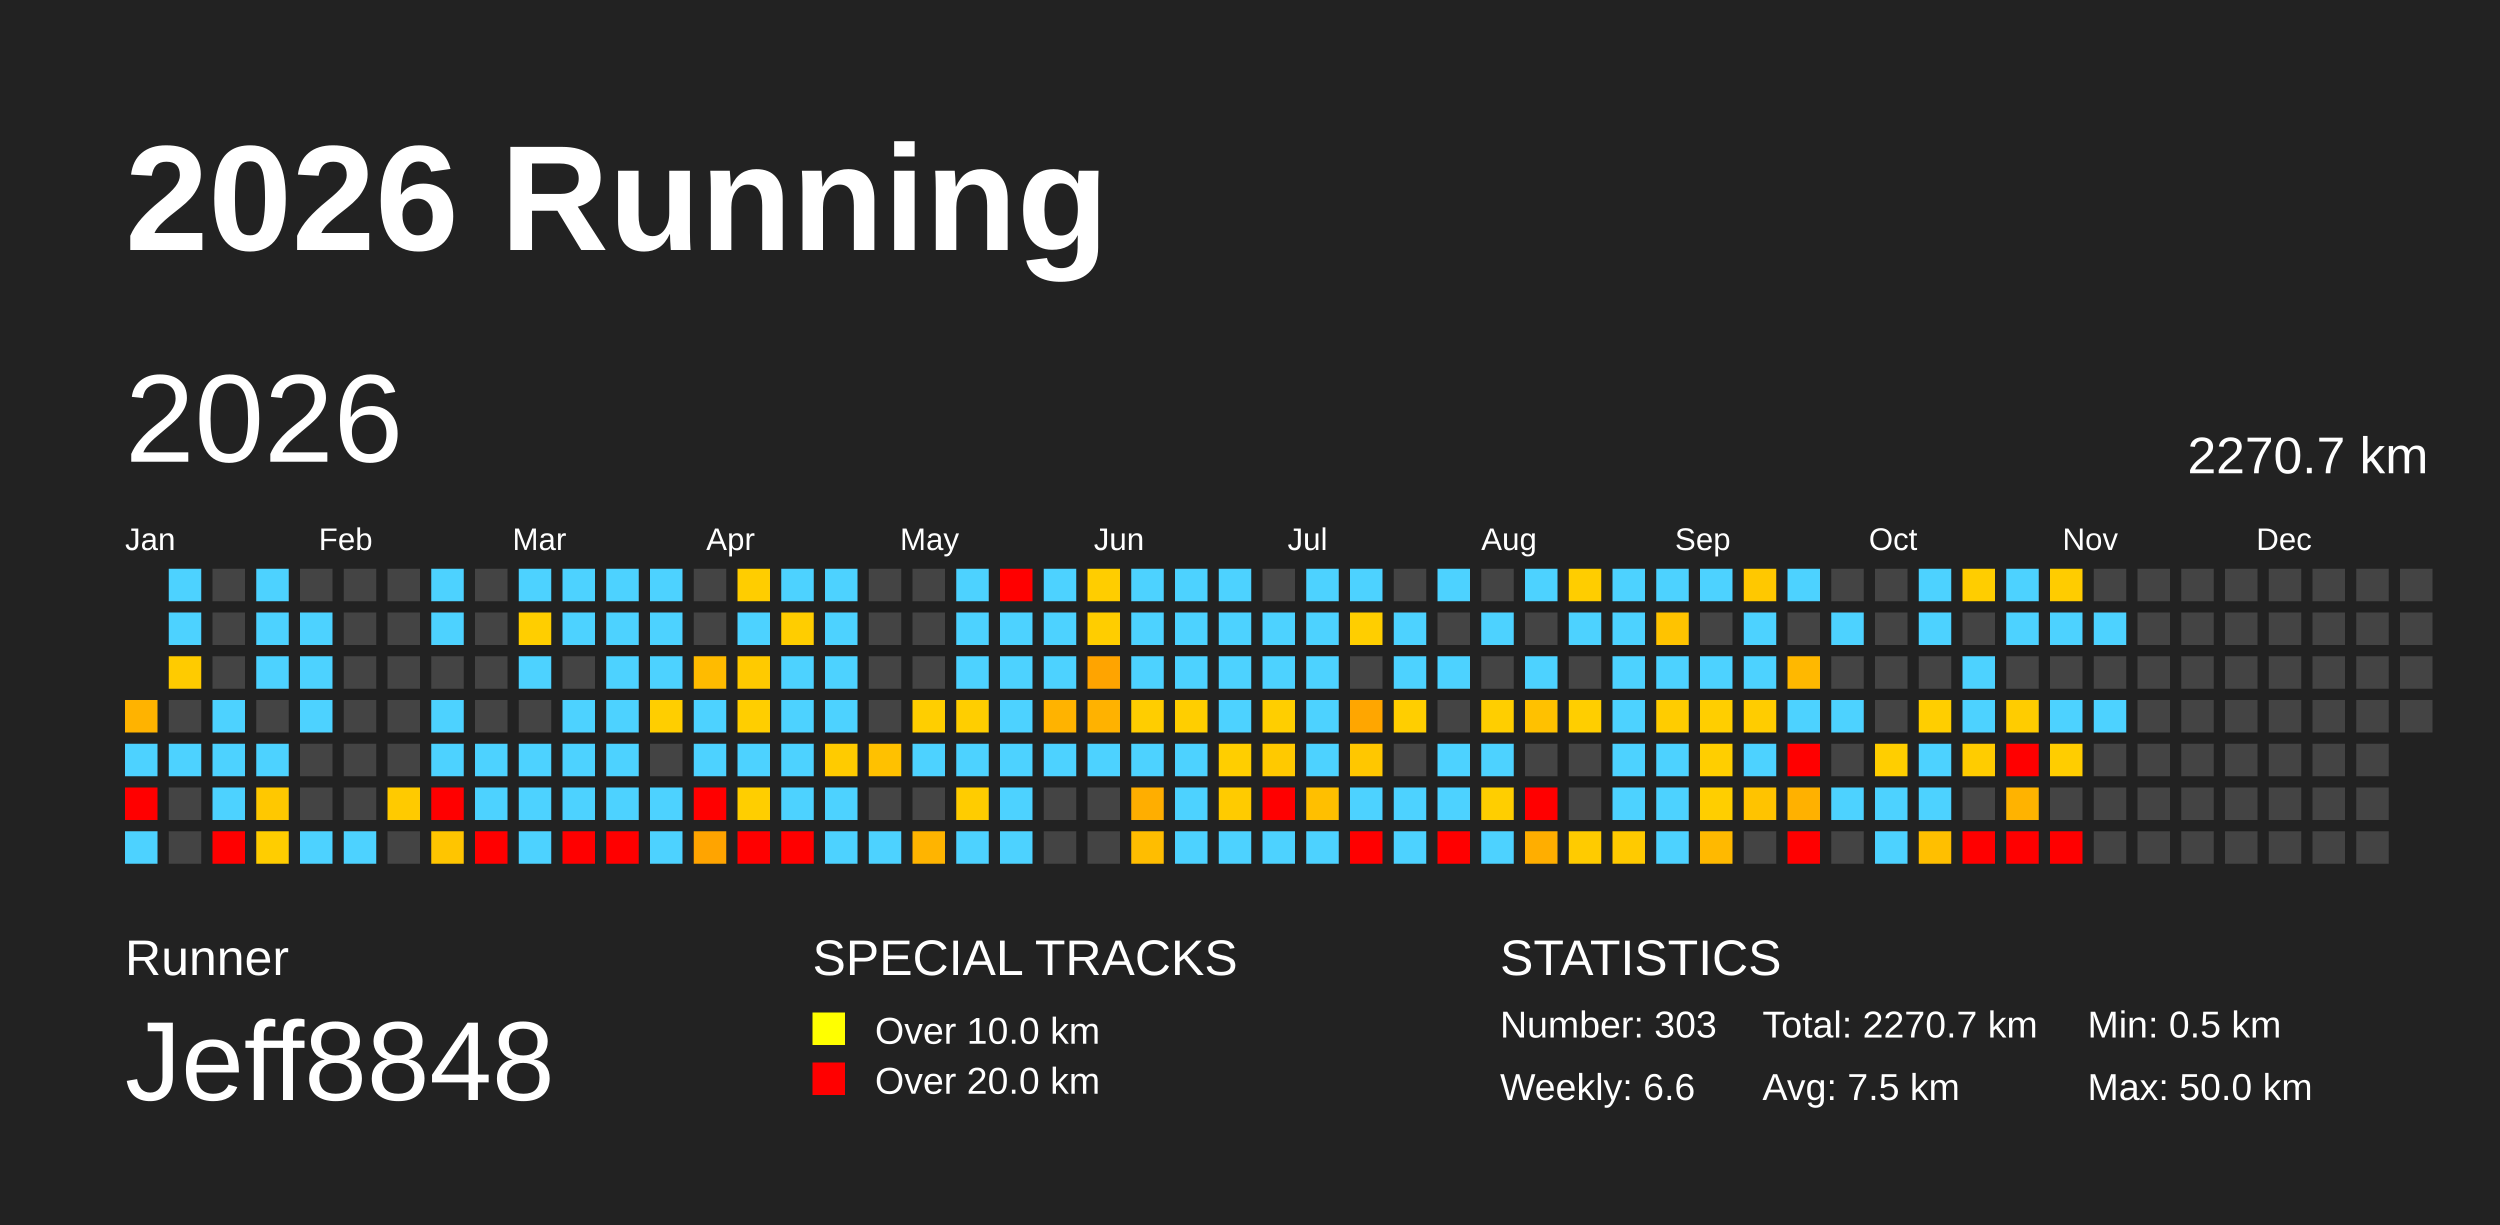
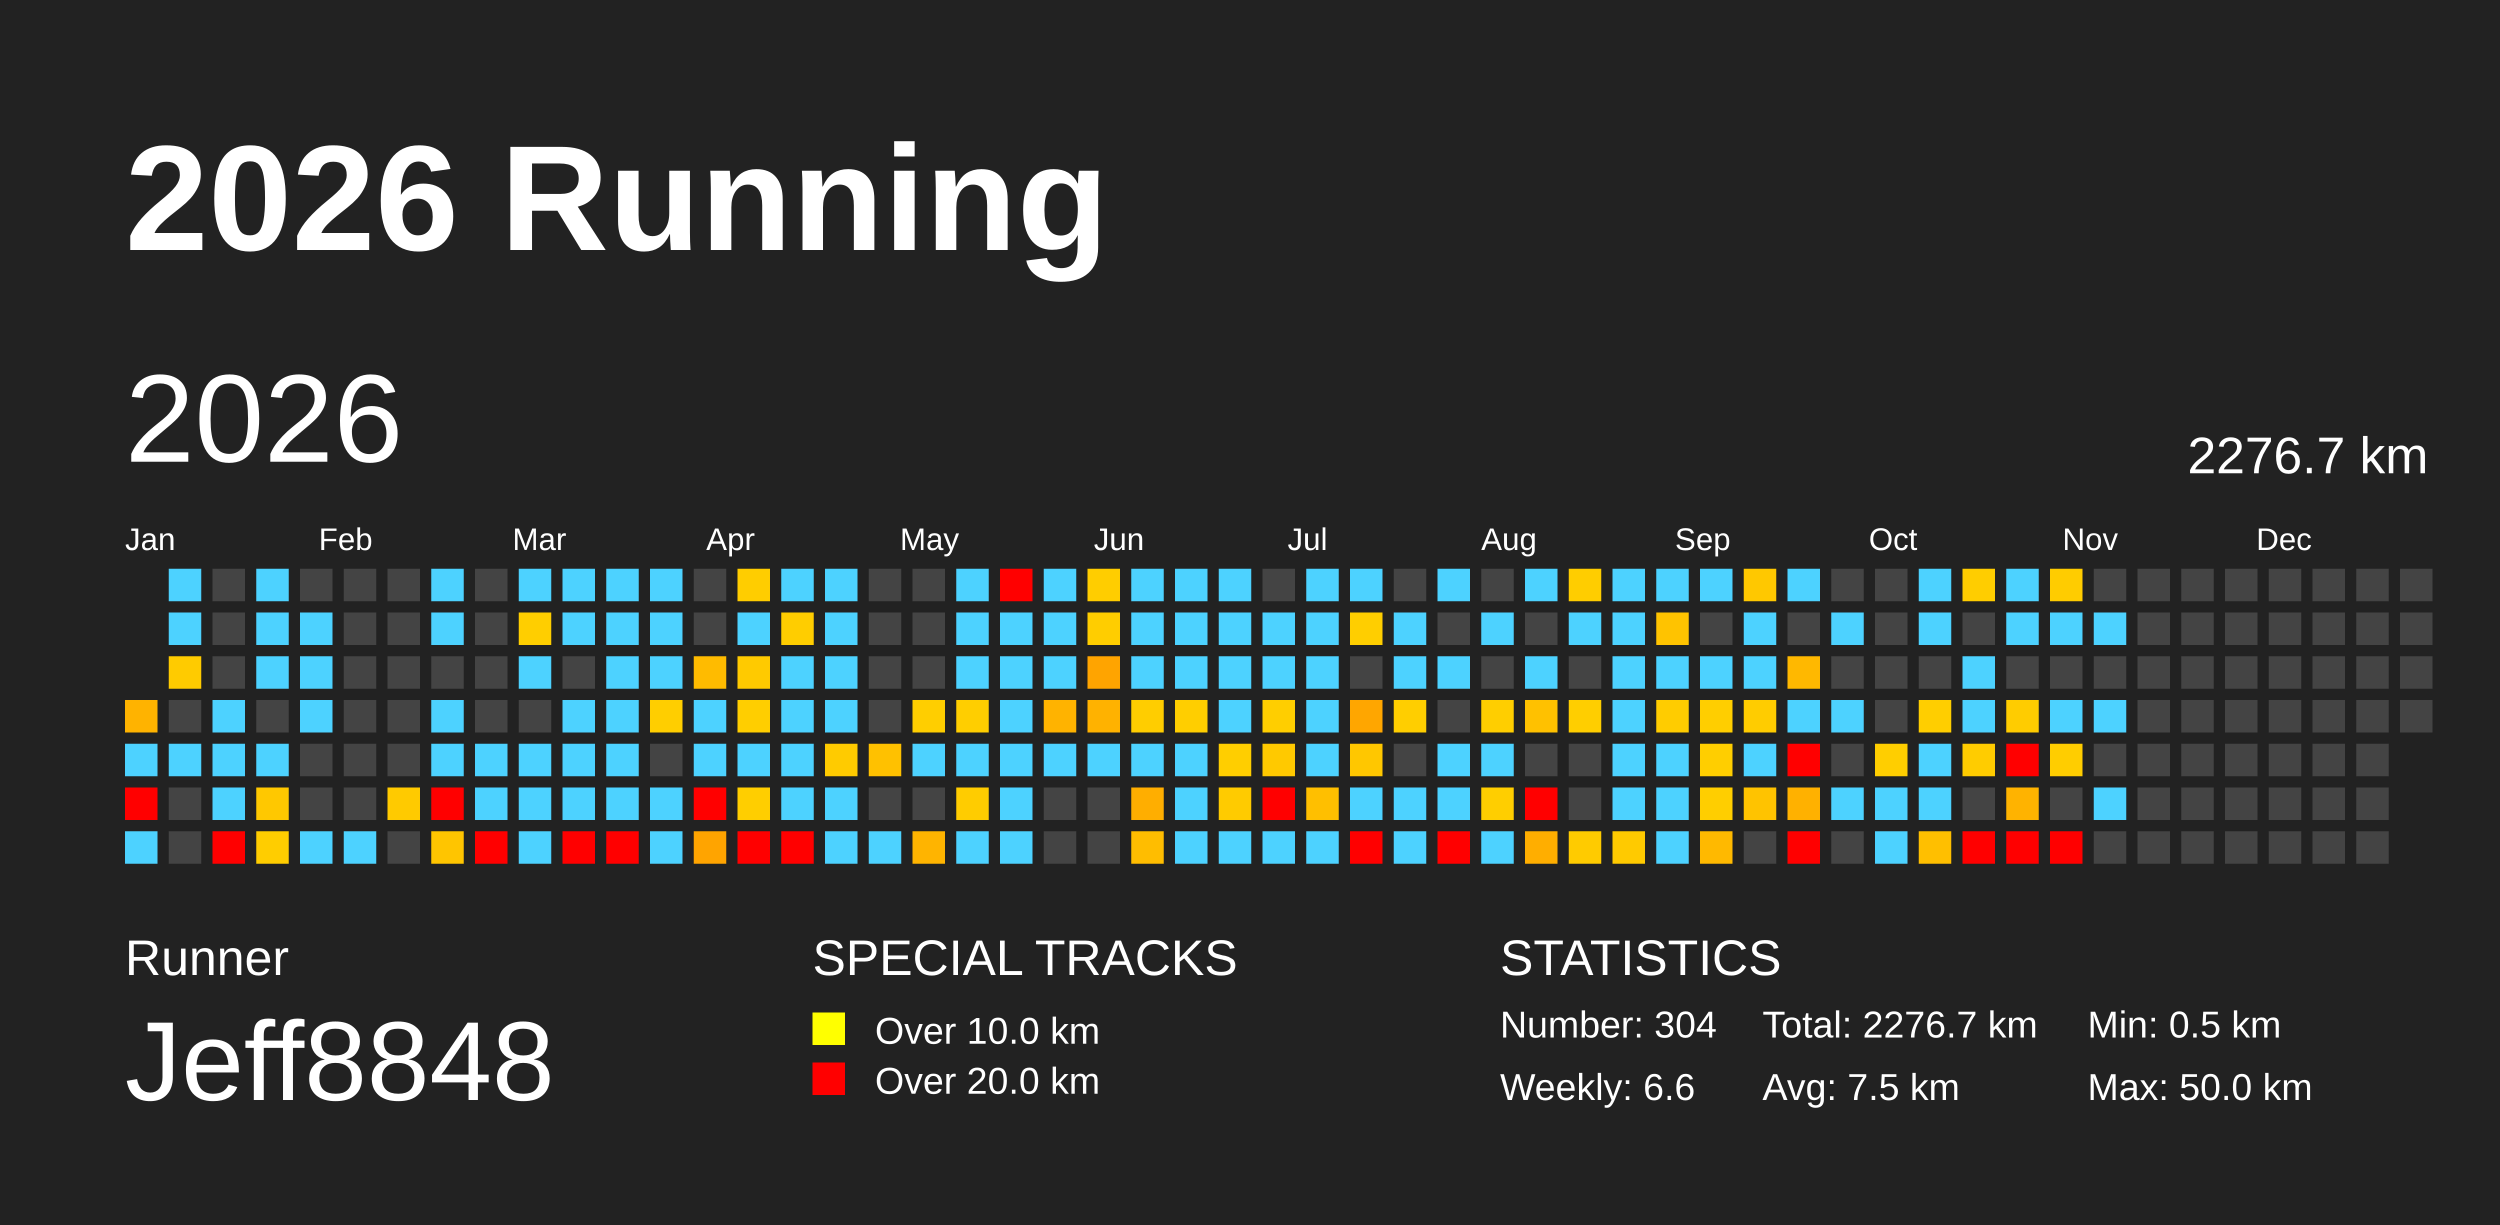
<svg xmlns="http://www.w3.org/2000/svg" baseProfile="full" height="98mm" version="1.1" viewBox="0,0,200,98" width="200mm">
  <defs />
  <rect fill="#222222" height="98" width="200" x="0" y="0" />
  <text fill="#FFFFFF" style="font-size:12px; font-family:Arial; font-weight:bold;" x="10" y="20">2026 Running</text>
  <text fill="#FFFFFF" style="font-size:4px; font-family:Arial" x="10" y="78">Runner</text>
  <text fill="#FFFFFF" style="font-size:9px; font-family:Arial" x="10" y="88">Jeff8848</text>
  <text fill="#FFFFFF" style="font-size:4px; font-family:Arial" x="65" y="78">SPECIAL TRACKS</text>
  <rect fill="yellow" height="2.6" width="2.6" x="65" y="81" />
  <text fill="#FFFFFF" style="font-size:3px; font-family:Arial" x="70" y="83.5">Over 10.0 km</text>
  <rect fill="red" height="2.6" width="2.6" x="65" y="85" />
  <text fill="#FFFFFF" style="font-size:3px; font-family:Arial" x="70" y="87.5">Over 20.0 km</text>
  <text fill="#FFFFFF" style="font-size:4px; font-family:Arial" x="120" y="78">STATISTICS</text>
-   <text fill="#FFFFFF" style="font-size:3px; font-family:Arial" x="120" y="83">Number: 303</text>
+   <text fill="#FFFFFF" style="font-size:3px; font-family:Arial" x="120" y="83">Number: 304</text>
  <text fill="#FFFFFF" style="font-size:3px; font-family:Arial" x="120" y="88">Weekly: 6.6</text>
-   <text fill="#FFFFFF" style="font-size:3px; font-family:Arial" x="141" y="83">Total: 2270.7 km</text>
+   <text fill="#FFFFFF" style="font-size:3px; font-family:Arial" x="141" y="83">Total: 2276.7 km</text>
  <text fill="#FFFFFF" style="font-size:3px; font-family:Arial" x="141" y="88">Avg: 7.5 km</text>
  <text fill="#FFFFFF" style="font-size:3px; font-family:Arial" x="167" y="83">Min: 0.5 km</text>
  <text fill="#FFFFFF" style="font-size:3px; font-family:Arial" x="167" y="88">Max: 50.0 km</text>
  <text dominant-baseline="hanging" fill="#FFFFFF" style="font-size:10.0px; font-family:Arial;" x="10" y="30">2026</text>
-   <text dominant-baseline="hanging" fill="#FFFFFF" style="font-size:4.125px; font-family:Arial;" x="175" y="35">2270.7 km</text>
+   <text dominant-baseline="hanging" fill="#FFFFFF" style="font-size:4.125px; font-family:Arial;" x="175" y="35">2276.7 km</text>
  <text fill="#FFFFFF" style="font-size:2.5px; font-family:Arial" x="10.0" y="44">Jan</text>
  <text fill="#FFFFFF" style="font-size:2.5px; font-family:Arial" x="25.5" y="44">Feb</text>
  <text fill="#FFFFFF" style="font-size:2.5px; font-family:Arial" x="41.0" y="44">Mar</text>
  <text fill="#FFFFFF" style="font-size:2.5px; font-family:Arial" x="56.5" y="44">Apr</text>
  <text fill="#FFFFFF" style="font-size:2.5px; font-family:Arial" x="72.0" y="44">May</text>
  <text fill="#FFFFFF" style="font-size:2.5px; font-family:Arial" x="87.5" y="44">Jun</text>
  <text fill="#FFFFFF" style="font-size:2.5px; font-family:Arial" x="103.0" y="44">Jul</text>
  <text fill="#FFFFFF" style="font-size:2.5px; font-family:Arial" x="118.5" y="44">Aug</text>
  <text fill="#FFFFFF" style="font-size:2.5px; font-family:Arial" x="134.0" y="44">Sep</text>
  <text fill="#FFFFFF" style="font-size:2.5px; font-family:Arial" x="149.5" y="44">Oct</text>
  <text fill="#FFFFFF" style="font-size:2.5px; font-family:Arial" x="165.0" y="44">Nov</text>
  <text fill="#FFFFFF" style="font-size:2.5px; font-family:Arial" x="180.5" y="44">Dec</text>
  <rect fill="#ffb300" height="2.6" width="2.6" x="10.0" y="56.0" />
  <rect fill="#4dd2ff" height="2.6" width="2.6" x="10.0" y="59.5" />
  <rect fill="red" height="2.6" width="2.6" x="10.0" y="63.0" />
  <rect fill="#4dd2ff" height="2.6" width="2.6" x="10.0" y="66.5" />
  <rect fill="#4dd2ff" height="2.6" width="2.6" x="13.5" y="45.5" />
  <rect fill="#4dd2ff" height="2.6" width="2.6" x="13.5" y="49.0" />
  <rect fill="#ffcb00" height="2.6" width="2.6" x="13.5" y="52.5" />
  <rect fill="#444444" height="2.6" width="2.6" x="13.5" y="56.0" />
  <rect fill="#4dd2ff" height="2.6" width="2.6" x="13.5" y="59.5" />
  <rect fill="#444444" height="2.6" width="2.6" x="13.5" y="63.0" />
  <rect fill="#444444" height="2.6" width="2.6" x="13.5" y="66.5" />
  <rect fill="#444444" height="2.6" width="2.6" x="17.0" y="45.5" />
  <rect fill="#444444" height="2.6" width="2.6" x="17.0" y="49.0" />
  <rect fill="#444444" height="2.6" width="2.6" x="17.0" y="52.5" />
  <rect fill="#4dd2ff" height="2.6" width="2.6" x="17.0" y="56.0" />
  <rect fill="#4dd2ff" height="2.6" width="2.6" x="17.0" y="59.5" />
  <rect fill="#4dd2ff" height="2.6" width="2.6" x="17.0" y="63.0" />
  <rect fill="red" height="2.6" width="2.6" x="17.0" y="66.5" />
  <rect fill="#4dd2ff" height="2.6" width="2.6" x="20.5" y="45.5" />
  <rect fill="#4dd2ff" height="2.6" width="2.6" x="20.5" y="49.0" />
  <rect fill="#4dd2ff" height="2.6" width="2.6" x="20.5" y="52.5" />
  <rect fill="#444444" height="2.6" width="2.6" x="20.5" y="56.0" />
  <rect fill="#4dd2ff" height="2.6" width="2.6" x="20.5" y="59.5" />
  <rect fill="#ffc800" height="2.6" width="2.6" x="20.5" y="63.0" />
  <rect fill="#ffcd00" height="2.6" width="2.6" x="20.5" y="66.5" />
  <rect fill="#444444" height="2.6" width="2.6" x="24.0" y="45.5" />
  <rect fill="#4dd2ff" height="2.6" width="2.6" x="24.0" y="49.0" />
  <rect fill="#4dd2ff" height="2.6" width="2.6" x="24.0" y="52.5" />
  <rect fill="#4dd2ff" height="2.6" width="2.6" x="24.0" y="56.0" />
  <rect fill="#444444" height="2.6" width="2.6" x="24.0" y="59.5" />
  <rect fill="#444444" height="2.6" width="2.6" x="24.0" y="63.0" />
  <rect fill="#4dd2ff" height="2.6" width="2.6" x="24.0" y="66.5" />
  <rect fill="#444444" height="2.6" width="2.6" x="27.5" y="45.5" />
  <rect fill="#444444" height="2.6" width="2.6" x="27.5" y="49.0" />
  <rect fill="#444444" height="2.6" width="2.6" x="27.5" y="52.5" />
  <rect fill="#444444" height="2.6" width="2.6" x="27.5" y="56.0" />
  <rect fill="#444444" height="2.6" width="2.6" x="27.5" y="59.5" />
  <rect fill="#444444" height="2.6" width="2.6" x="27.5" y="63.0" />
  <rect fill="#4dd2ff" height="2.6" width="2.6" x="27.5" y="66.5" />
  <rect fill="#444444" height="2.6" width="2.6" x="31.0" y="45.5" />
  <rect fill="#444444" height="2.6" width="2.6" x="31.0" y="49.0" />
  <rect fill="#444444" height="2.6" width="2.6" x="31.0" y="52.5" />
  <rect fill="#444444" height="2.6" width="2.6" x="31.0" y="56.0" />
  <rect fill="#444444" height="2.6" width="2.6" x="31.0" y="59.5" />
  <rect fill="#ffca00" height="2.6" width="2.6" x="31.0" y="63.0" />
  <rect fill="#444444" height="2.6" width="2.6" x="31.0" y="66.5" />
  <rect fill="#4dd2ff" height="2.6" width="2.6" x="34.5" y="45.5" />
  <rect fill="#4dd2ff" height="2.6" width="2.6" x="34.5" y="49.0" />
  <rect fill="#444444" height="2.6" width="2.6" x="34.5" y="52.5" />
  <rect fill="#4dd2ff" height="2.6" width="2.6" x="34.5" y="56.0" />
  <rect fill="#4dd2ff" height="2.6" width="2.6" x="34.5" y="59.5" />
  <rect fill="red" height="2.6" width="2.6" x="34.5" y="63.0" />
  <rect fill="#ffc500" height="2.6" width="2.6" x="34.5" y="66.5" />
  <rect fill="#444444" height="2.6" width="2.6" x="38.0" y="45.5" />
  <rect fill="#444444" height="2.6" width="2.6" x="38.0" y="49.0" />
  <rect fill="#444444" height="2.6" width="2.6" x="38.0" y="52.5" />
  <rect fill="#444444" height="2.6" width="2.6" x="38.0" y="56.0" />
  <rect fill="#4dd2ff" height="2.6" width="2.6" x="38.0" y="59.5" />
  <rect fill="#4dd2ff" height="2.6" width="2.6" x="38.0" y="63.0" />
  <rect fill="red" height="2.6" width="2.6" x="38.0" y="66.5" />
  <rect fill="#4dd2ff" height="2.6" width="2.6" x="41.5" y="45.5" />
  <rect fill="#ffce00" height="2.6" width="2.6" x="41.5" y="49.0" />
  <rect fill="#4dd2ff" height="2.6" width="2.6" x="41.5" y="52.5" />
  <rect fill="#444444" height="2.6" width="2.6" x="41.5" y="56.0" />
  <rect fill="#4dd2ff" height="2.6" width="2.6" x="41.5" y="59.5" />
  <rect fill="#4dd2ff" height="2.6" width="2.6" x="41.5" y="63.0" />
  <rect fill="#4dd2ff" height="2.6" width="2.6" x="41.5" y="66.5" />
  <rect fill="#4dd2ff" height="2.6" width="2.6" x="45.0" y="45.5" />
  <rect fill="#4dd2ff" height="2.6" width="2.6" x="45.0" y="49.0" />
  <rect fill="#444444" height="2.6" width="2.6" x="45.0" y="52.5" />
  <rect fill="#4dd2ff" height="2.6" width="2.6" x="45.0" y="56.0" />
  <rect fill="#4dd2ff" height="2.6" width="2.6" x="45.0" y="59.5" />
  <rect fill="#4dd2ff" height="2.6" width="2.6" x="45.0" y="63.0" />
  <rect fill="red" height="2.6" width="2.6" x="45.0" y="66.5" />
  <rect fill="#4dd2ff" height="2.6" width="2.6" x="48.5" y="45.5" />
  <rect fill="#4dd2ff" height="2.6" width="2.6" x="48.5" y="49.0" />
  <rect fill="#4dd2ff" height="2.6" width="2.6" x="48.5" y="52.5" />
  <rect fill="#4dd2ff" height="2.6" width="2.6" x="48.5" y="56.0" />
  <rect fill="#4dd2ff" height="2.6" width="2.6" x="48.5" y="59.5" />
  <rect fill="#4dd2ff" height="2.6" width="2.6" x="48.5" y="63.0" />
  <rect fill="red" height="2.6" width="2.6" x="48.5" y="66.5" />
  <rect fill="#4dd2ff" height="2.6" width="2.6" x="52.0" y="45.5" />
  <rect fill="#4dd2ff" height="2.6" width="2.6" x="52.0" y="49.0" />
  <rect fill="#4dd2ff" height="2.6" width="2.6" x="52.0" y="52.5" />
  <rect fill="#ffce00" height="2.6" width="2.6" x="52.0" y="56.0" />
  <rect fill="#444444" height="2.6" width="2.6" x="52.0" y="59.5" />
  <rect fill="#4dd2ff" height="2.6" width="2.6" x="52.0" y="63.0" />
  <rect fill="#4dd2ff" height="2.6" width="2.6" x="52.0" y="66.5" />
  <rect fill="#444444" height="2.6" width="2.6" x="55.5" y="45.5" />
  <rect fill="#444444" height="2.6" width="2.6" x="55.5" y="49.0" />
  <rect fill="#ffbb00" height="2.6" width="2.6" x="55.5" y="52.5" />
  <rect fill="#4dd2ff" height="2.6" width="2.6" x="55.5" y="56.0" />
  <rect fill="#4dd2ff" height="2.6" width="2.6" x="55.5" y="59.5" />
  <rect fill="red" height="2.6" width="2.6" x="55.5" y="63.0" />
  <rect fill="#ffa400" height="2.6" width="2.6" x="55.5" y="66.5" />
  <rect fill="#ffcd00" height="2.6" width="2.6" x="59.0" y="45.5" />
  <rect fill="#4dd2ff" height="2.6" width="2.6" x="59.0" y="49.0" />
  <rect fill="#ffca00" height="2.6" width="2.6" x="59.0" y="52.5" />
  <rect fill="#ffce00" height="2.6" width="2.6" x="59.0" y="56.0" />
  <rect fill="#4dd2ff" height="2.6" width="2.6" x="59.0" y="59.5" />
  <rect fill="#ffce00" height="2.6" width="2.6" x="59.0" y="63.0" />
  <rect fill="red" height="2.6" width="2.6" x="59.0" y="66.5" />
  <rect fill="#4dd2ff" height="2.6" width="2.6" x="62.5" y="45.5" />
  <rect fill="#ffcd00" height="2.6" width="2.6" x="62.5" y="49.0" />
  <rect fill="#4dd2ff" height="2.6" width="2.6" x="62.5" y="52.5" />
  <rect fill="#4dd2ff" height="2.6" width="2.6" x="62.5" y="56.0" />
  <rect fill="#4dd2ff" height="2.6" width="2.6" x="62.5" y="59.5" />
  <rect fill="#4dd2ff" height="2.6" width="2.6" x="62.5" y="63.0" />
  <rect fill="red" height="2.6" width="2.6" x="62.5" y="66.5" />
  <rect fill="#4dd2ff" height="2.6" width="2.6" x="66.0" y="45.5" />
  <rect fill="#4dd2ff" height="2.6" width="2.6" x="66.0" y="49.0" />
  <rect fill="#4dd2ff" height="2.6" width="2.6" x="66.0" y="52.5" />
  <rect fill="#4dd2ff" height="2.6" width="2.6" x="66.0" y="56.0" />
  <rect fill="#ffcb00" height="2.6" width="2.6" x="66.0" y="59.5" />
  <rect fill="#4dd2ff" height="2.6" width="2.6" x="66.0" y="63.0" />
  <rect fill="#4dd2ff" height="2.6" width="2.6" x="66.0" y="66.5" />
  <rect fill="#444444" height="2.6" width="2.6" x="69.5" y="45.5" />
  <rect fill="#444444" height="2.6" width="2.6" x="69.5" y="49.0" />
  <rect fill="#444444" height="2.6" width="2.6" x="69.5" y="52.5" />
  <rect fill="#444444" height="2.6" width="2.6" x="69.5" y="56.0" />
  <rect fill="#ffc100" height="2.6" width="2.6" x="69.5" y="59.5" />
  <rect fill="#444444" height="2.6" width="2.6" x="69.5" y="63.0" />
  <rect fill="#4dd2ff" height="2.6" width="2.6" x="69.5" y="66.5" />
  <rect fill="#444444" height="2.6" width="2.6" x="73.0" y="45.5" />
  <rect fill="#444444" height="2.6" width="2.6" x="73.0" y="49.0" />
  <rect fill="#444444" height="2.6" width="2.6" x="73.0" y="52.5" />
  <rect fill="#ffce00" height="2.6" width="2.6" x="73.0" y="56.0" />
  <rect fill="#4dd2ff" height="2.6" width="2.6" x="73.0" y="59.5" />
  <rect fill="#444444" height="2.6" width="2.6" x="73.0" y="63.0" />
  <rect fill="#ffb400" height="2.6" width="2.6" x="73.0" y="66.5" />
  <rect fill="#4dd2ff" height="2.6" width="2.6" x="76.5" y="45.5" />
  <rect fill="#4dd2ff" height="2.6" width="2.6" x="76.5" y="49.0" />
  <rect fill="#4dd2ff" height="2.6" width="2.6" x="76.5" y="52.5" />
  <rect fill="#ffce00" height="2.6" width="2.6" x="76.5" y="56.0" />
  <rect fill="#4dd2ff" height="2.6" width="2.6" x="76.5" y="59.5" />
  <rect fill="#ffcc00" height="2.6" width="2.6" x="76.5" y="63.0" />
  <rect fill="#4dd2ff" height="2.6" width="2.6" x="76.5" y="66.5" />
  <rect fill="red" height="2.6" width="2.6" x="80.0" y="45.5" />
  <rect fill="#4dd2ff" height="2.6" width="2.6" x="80.0" y="49.0" />
  <rect fill="#4dd2ff" height="2.6" width="2.6" x="80.0" y="52.5" />
  <rect fill="#4dd2ff" height="2.6" width="2.6" x="80.0" y="56.0" />
  <rect fill="#4dd2ff" height="2.6" width="2.6" x="80.0" y="59.5" />
  <rect fill="#4dd2ff" height="2.6" width="2.6" x="80.0" y="63.0" />
  <rect fill="#4dd2ff" height="2.6" width="2.6" x="80.0" y="66.5" />
  <rect fill="#4dd2ff" height="2.6" width="2.6" x="83.5" y="45.5" />
  <rect fill="#4dd2ff" height="2.6" width="2.6" x="83.5" y="49.0" />
  <rect fill="#4dd2ff" height="2.6" width="2.6" x="83.5" y="52.5" />
  <rect fill="#ffb300" height="2.6" width="2.6" x="83.5" y="56.0" />
  <rect fill="#4dd2ff" height="2.6" width="2.6" x="83.5" y="59.5" />
  <rect fill="#444444" height="2.6" width="2.6" x="83.5" y="63.0" />
  <rect fill="#444444" height="2.6" width="2.6" x="83.5" y="66.5" />
  <rect fill="#ffcd00" height="2.6" width="2.6" x="87.0" y="45.5" />
  <rect fill="#ffcd00" height="2.6" width="2.6" x="87.0" y="49.0" />
  <rect fill="#ffa400" height="2.6" width="2.6" x="87.0" y="52.5" />
  <rect fill="#ffb200" height="2.6" width="2.6" x="87.0" y="56.0" />
  <rect fill="#4dd2ff" height="2.6" width="2.6" x="87.0" y="59.5" />
  <rect fill="#444444" height="2.6" width="2.6" x="87.0" y="63.0" />
  <rect fill="#444444" height="2.6" width="2.6" x="87.0" y="66.5" />
  <rect fill="#4dd2ff" height="2.6" width="2.6" x="90.5" y="45.5" />
  <rect fill="#4dd2ff" height="2.6" width="2.6" x="90.5" y="49.0" />
  <rect fill="#4dd2ff" height="2.6" width="2.6" x="90.5" y="52.5" />
  <rect fill="#ffcd00" height="2.6" width="2.6" x="90.5" y="56.0" />
  <rect fill="#4dd2ff" height="2.6" width="2.6" x="90.5" y="59.5" />
  <rect fill="#ffae00" height="2.6" width="2.6" x="90.5" y="63.0" />
  <rect fill="#ffbd00" height="2.6" width="2.6" x="90.5" y="66.5" />
  <rect fill="#4dd2ff" height="2.6" width="2.6" x="94.0" y="45.5" />
  <rect fill="#4dd2ff" height="2.6" width="2.6" x="94.0" y="49.0" />
  <rect fill="#4dd2ff" height="2.6" width="2.6" x="94.0" y="52.5" />
  <rect fill="#ffce00" height="2.6" width="2.6" x="94.0" y="56.0" />
  <rect fill="#4dd2ff" height="2.6" width="2.6" x="94.0" y="59.5" />
  <rect fill="#4dd2ff" height="2.6" width="2.6" x="94.0" y="63.0" />
  <rect fill="#4dd2ff" height="2.6" width="2.6" x="94.0" y="66.5" />
  <rect fill="#4dd2ff" height="2.6" width="2.6" x="97.5" y="45.5" />
  <rect fill="#4dd2ff" height="2.6" width="2.6" x="97.5" y="49.0" />
  <rect fill="#4dd2ff" height="2.6" width="2.6" x="97.5" y="52.5" />
  <rect fill="#4dd2ff" height="2.6" width="2.6" x="97.5" y="56.0" />
  <rect fill="#ffce00" height="2.6" width="2.6" x="97.5" y="59.5" />
  <rect fill="#ffcb00" height="2.6" width="2.6" x="97.5" y="63.0" />
  <rect fill="#4dd2ff" height="2.6" width="2.6" x="97.5" y="66.5" />
  <rect fill="#444444" height="2.6" width="2.6" x="101.0" y="45.5" />
  <rect fill="#4dd2ff" height="2.6" width="2.6" x="101.0" y="49.0" />
  <rect fill="#4dd2ff" height="2.6" width="2.6" x="101.0" y="52.5" />
  <rect fill="#ffce00" height="2.6" width="2.6" x="101.0" y="56.0" />
  <rect fill="#ffc900" height="2.6" width="2.6" x="101.0" y="59.5" />
  <rect fill="red" height="2.6" width="2.6" x="101.0" y="63.0" />
  <rect fill="#4dd2ff" height="2.6" width="2.6" x="101.0" y="66.5" />
  <rect fill="#4dd2ff" height="2.6" width="2.6" x="104.5" y="45.5" />
  <rect fill="#4dd2ff" height="2.6" width="2.6" x="104.5" y="49.0" />
  <rect fill="#4dd2ff" height="2.6" width="2.6" x="104.5" y="52.5" />
  <rect fill="#4dd2ff" height="2.6" width="2.6" x="104.5" y="56.0" />
  <rect fill="#4dd2ff" height="2.6" width="2.6" x="104.5" y="59.5" />
  <rect fill="#ffbf00" height="2.6" width="2.6" x="104.5" y="63.0" />
  <rect fill="#4dd2ff" height="2.6" width="2.6" x="104.5" y="66.5" />
  <rect fill="#4dd2ff" height="2.6" width="2.6" x="108.0" y="45.5" />
  <rect fill="#ffce00" height="2.6" width="2.6" x="108.0" y="49.0" />
  <rect fill="#444444" height="2.6" width="2.6" x="108.0" y="52.5" />
  <rect fill="#ffa600" height="2.6" width="2.6" x="108.0" y="56.0" />
  <rect fill="#ffc700" height="2.6" width="2.6" x="108.0" y="59.5" />
  <rect fill="#4dd2ff" height="2.6" width="2.6" x="108.0" y="63.0" />
  <rect fill="red" height="2.6" width="2.6" x="108.0" y="66.5" />
  <rect fill="#444444" height="2.6" width="2.6" x="111.5" y="45.5" />
  <rect fill="#4dd2ff" height="2.6" width="2.6" x="111.5" y="49.0" />
  <rect fill="#4dd2ff" height="2.6" width="2.6" x="111.5" y="52.5" />
  <rect fill="#ffce00" height="2.6" width="2.6" x="111.5" y="56.0" />
  <rect fill="#444444" height="2.6" width="2.6" x="111.5" y="59.5" />
  <rect fill="#4dd2ff" height="2.6" width="2.6" x="111.5" y="63.0" />
  <rect fill="#4dd2ff" height="2.6" width="2.6" x="111.5" y="66.5" />
  <rect fill="#4dd2ff" height="2.6" width="2.6" x="115.0" y="45.5" />
  <rect fill="#444444" height="2.6" width="2.6" x="115.0" y="49.0" />
  <rect fill="#4dd2ff" height="2.6" width="2.6" x="115.0" y="52.5" />
  <rect fill="#444444" height="2.6" width="2.6" x="115.0" y="56.0" />
  <rect fill="#4dd2ff" height="2.6" width="2.6" x="115.0" y="59.5" />
  <rect fill="#4dd2ff" height="2.6" width="2.6" x="115.0" y="63.0" />
  <rect fill="red" height="2.6" width="2.6" x="115.0" y="66.5" />
  <rect fill="#444444" height="2.6" width="2.6" x="118.5" y="45.5" />
  <rect fill="#4dd2ff" height="2.6" width="2.6" x="118.5" y="49.0" />
  <rect fill="#444444" height="2.6" width="2.6" x="118.5" y="52.5" />
  <rect fill="#ffce00" height="2.6" width="2.6" x="118.5" y="56.0" />
  <rect fill="#4dd2ff" height="2.6" width="2.6" x="118.5" y="59.5" />
  <rect fill="#ffce00" height="2.6" width="2.6" x="118.5" y="63.0" />
  <rect fill="#4dd2ff" height="2.6" width="2.6" x="118.5" y="66.5" />
  <rect fill="#4dd2ff" height="2.6" width="2.6" x="122.0" y="45.5" />
  <rect fill="#444444" height="2.6" width="2.6" x="122.0" y="49.0" />
  <rect fill="#4dd2ff" height="2.6" width="2.6" x="122.0" y="52.5" />
  <rect fill="#ffc100" height="2.6" width="2.6" x="122.0" y="56.0" />
  <rect fill="#444444" height="2.6" width="2.6" x="122.0" y="59.5" />
  <rect fill="red" height="2.6" width="2.6" x="122.0" y="63.0" />
  <rect fill="#ffae00" height="2.6" width="2.6" x="122.0" y="66.5" />
  <rect fill="#ffcd00" height="2.6" width="2.6" x="125.5" y="45.5" />
  <rect fill="#4dd2ff" height="2.6" width="2.6" x="125.5" y="49.0" />
  <rect fill="#444444" height="2.6" width="2.6" x="125.5" y="52.5" />
  <rect fill="#ffce00" height="2.6" width="2.6" x="125.5" y="56.0" />
  <rect fill="#444444" height="2.6" width="2.6" x="125.5" y="59.5" />
  <rect fill="#444444" height="2.6" width="2.6" x="125.5" y="63.0" />
  <rect fill="#ffcb00" height="2.6" width="2.6" x="125.5" y="66.5" />
  <rect fill="#4dd2ff" height="2.6" width="2.6" x="129.0" y="45.5" />
  <rect fill="#4dd2ff" height="2.6" width="2.6" x="129.0" y="49.0" />
  <rect fill="#4dd2ff" height="2.6" width="2.6" x="129.0" y="52.5" />
  <rect fill="#4dd2ff" height="2.6" width="2.6" x="129.0" y="56.0" />
  <rect fill="#4dd2ff" height="2.6" width="2.6" x="129.0" y="59.5" />
  <rect fill="#4dd2ff" height="2.6" width="2.6" x="129.0" y="63.0" />
  <rect fill="#ffca00" height="2.6" width="2.6" x="129.0" y="66.5" />
  <rect fill="#4dd2ff" height="2.6" width="2.6" x="132.5" y="45.5" />
  <rect fill="#ffc300" height="2.6" width="2.6" x="132.5" y="49.0" />
  <rect fill="#4dd2ff" height="2.6" width="2.6" x="132.5" y="52.5" />
  <rect fill="#ffcc00" height="2.6" width="2.6" x="132.5" y="56.0" />
  <rect fill="#4dd2ff" height="2.6" width="2.6" x="132.5" y="59.5" />
  <rect fill="#4dd2ff" height="2.6" width="2.6" x="132.5" y="63.0" />
  <rect fill="#4dd2ff" height="2.6" width="2.6" x="132.5" y="66.5" />
  <rect fill="#4dd2ff" height="2.6" width="2.6" x="136.0" y="45.5" />
  <rect fill="#444444" height="2.6" width="2.6" x="136.0" y="49.0" />
  <rect fill="#4dd2ff" height="2.6" width="2.6" x="136.0" y="52.5" />
  <rect fill="#ffce00" height="2.6" width="2.6" x="136.0" y="56.0" />
  <rect fill="#ffce00" height="2.6" width="2.6" x="136.0" y="59.5" />
  <rect fill="#ffce00" height="2.6" width="2.6" x="136.0" y="63.0" />
  <rect fill="#ffb900" height="2.6" width="2.6" x="136.0" y="66.5" />
  <rect fill="#ffc800" height="2.6" width="2.6" x="139.5" y="45.5" />
  <rect fill="#4dd2ff" height="2.6" width="2.6" x="139.5" y="49.0" />
  <rect fill="#4dd2ff" height="2.6" width="2.6" x="139.5" y="52.5" />
  <rect fill="#ffcc00" height="2.6" width="2.6" x="139.5" y="56.0" />
  <rect fill="#4dd2ff" height="2.6" width="2.6" x="139.5" y="59.5" />
  <rect fill="#ffc300" height="2.6" width="2.6" x="139.5" y="63.0" />
  <rect fill="#444444" height="2.6" width="2.6" x="139.5" y="66.5" />
  <rect fill="#4dd2ff" height="2.6" width="2.6" x="143.0" y="45.5" />
  <rect fill="#444444" height="2.6" width="2.6" x="143.0" y="49.0" />
  <rect fill="#ffb800" height="2.6" width="2.6" x="143.0" y="52.5" />
  <rect fill="#4dd2ff" height="2.6" width="2.6" x="143.0" y="56.0" />
  <rect fill="red" height="2.6" width="2.6" x="143.0" y="59.5" />
  <rect fill="#ffb100" height="2.6" width="2.6" x="143.0" y="63.0" />
  <rect fill="red" height="2.6" width="2.6" x="143.0" y="66.5" />
  <rect fill="#444444" height="2.6" width="2.6" x="146.5" y="45.5" />
  <rect fill="#4dd2ff" height="2.6" width="2.6" x="146.5" y="49.0" />
  <rect fill="#444444" height="2.6" width="2.6" x="146.5" y="52.5" />
  <rect fill="#4dd2ff" height="2.6" width="2.6" x="146.5" y="56.0" />
  <rect fill="#444444" height="2.6" width="2.6" x="146.5" y="59.5" />
  <rect fill="#4dd2ff" height="2.6" width="2.6" x="146.5" y="63.0" />
  <rect fill="#444444" height="2.6" width="2.6" x="146.5" y="66.5" />
  <rect fill="#444444" height="2.6" width="2.6" x="150.0" y="45.5" />
  <rect fill="#444444" height="2.6" width="2.6" x="150.0" y="49.0" />
  <rect fill="#444444" height="2.6" width="2.6" x="150.0" y="52.5" />
  <rect fill="#444444" height="2.6" width="2.6" x="150.0" y="56.0" />
  <rect fill="#ffce00" height="2.6" width="2.6" x="150.0" y="59.5" />
  <rect fill="#4dd2ff" height="2.6" width="2.6" x="150.0" y="63.0" />
  <rect fill="#4dd2ff" height="2.6" width="2.6" x="150.0" y="66.5" />
  <rect fill="#4dd2ff" height="2.6" width="2.6" x="153.5" y="45.5" />
  <rect fill="#4dd2ff" height="2.6" width="2.6" x="153.5" y="49.0" />
  <rect fill="#444444" height="2.6" width="2.6" x="153.5" y="52.5" />
  <rect fill="#ffce00" height="2.6" width="2.6" x="153.5" y="56.0" />
  <rect fill="#4dd2ff" height="2.6" width="2.6" x="153.5" y="59.5" />
  <rect fill="#4dd2ff" height="2.6" width="2.6" x="153.5" y="63.0" />
  <rect fill="#ffbf00" height="2.6" width="2.6" x="153.5" y="66.5" />
  <rect fill="#ffcd00" height="2.6" width="2.6" x="157.0" y="45.5" />
  <rect fill="#444444" height="2.6" width="2.6" x="157.0" y="49.0" />
  <rect fill="#4dd2ff" height="2.6" width="2.6" x="157.0" y="52.5" />
  <rect fill="#4dd2ff" height="2.6" width="2.6" x="157.0" y="56.0" />
  <rect fill="#ffcc00" height="2.6" width="2.6" x="157.0" y="59.5" />
  <rect fill="#444444" height="2.6" width="2.6" x="157.0" y="63.0" />
  <rect fill="red" height="2.6" width="2.6" x="157.0" y="66.5" />
  <rect fill="#4dd2ff" height="2.6" width="2.6" x="160.5" y="45.5" />
  <rect fill="#4dd2ff" height="2.6" width="2.6" x="160.5" y="49.0" />
  <rect fill="#444444" height="2.6" width="2.6" x="160.5" y="52.5" />
  <rect fill="#ffcc00" height="2.6" width="2.6" x="160.5" y="56.0" />
  <rect fill="red" height="2.6" width="2.6" x="160.5" y="59.5" />
  <rect fill="#ffb300" height="2.6" width="2.6" x="160.5" y="63.0" />
  <rect fill="red" height="2.6" width="2.6" x="160.5" y="66.5" />
  <rect fill="#ffcc00" height="2.6" width="2.6" x="164.0" y="45.5" />
  <rect fill="#4dd2ff" height="2.6" width="2.6" x="164.0" y="49.0" />
  <rect fill="#444444" height="2.6" width="2.6" x="164.0" y="52.5" />
  <rect fill="#4dd2ff" height="2.6" width="2.6" x="164.0" y="56.0" />
  <rect fill="#ffcd00" height="2.6" width="2.6" x="164.0" y="59.5" />
  <rect fill="#444444" height="2.6" width="2.6" x="164.0" y="63.0" />
  <rect fill="red" height="2.6" width="2.6" x="164.0" y="66.5" />
  <rect fill="#444444" height="2.6" width="2.6" x="167.5" y="45.5" />
  <rect fill="#4dd2ff" height="2.6" width="2.6" x="167.5" y="49.0" />
  <rect fill="#444444" height="2.6" width="2.6" x="167.5" y="52.5" />
  <rect fill="#4dd2ff" height="2.6" width="2.6" x="167.5" y="56.0" />
  <rect fill="#444444" height="2.6" width="2.6" x="167.5" y="59.5" />
-   <rect fill="#444444" height="2.6" width="2.6" x="167.5" y="63.0" />
+   <rect fill="#4dd2ff" height="2.6" width="2.6" x="167.5" y="63.0" />
  <rect fill="#444444" height="2.6" width="2.6" x="167.5" y="66.5" />
  <rect fill="#444444" height="2.6" width="2.6" x="171.0" y="45.5" />
  <rect fill="#444444" height="2.6" width="2.6" x="171.0" y="49.0" />
  <rect fill="#444444" height="2.6" width="2.6" x="171.0" y="52.5" />
  <rect fill="#444444" height="2.6" width="2.6" x="171.0" y="56.0" />
  <rect fill="#444444" height="2.6" width="2.6" x="171.0" y="59.5" />
  <rect fill="#444444" height="2.6" width="2.6" x="171.0" y="63.0" />
  <rect fill="#444444" height="2.6" width="2.6" x="171.0" y="66.5" />
  <rect fill="#444444" height="2.6" width="2.6" x="174.5" y="45.5" />
  <rect fill="#444444" height="2.6" width="2.6" x="174.5" y="49.0" />
  <rect fill="#444444" height="2.6" width="2.6" x="174.5" y="52.5" />
  <rect fill="#444444" height="2.6" width="2.6" x="174.5" y="56.0" />
  <rect fill="#444444" height="2.6" width="2.6" x="174.5" y="59.5" />
  <rect fill="#444444" height="2.6" width="2.6" x="174.5" y="63.0" />
  <rect fill="#444444" height="2.6" width="2.6" x="174.5" y="66.5" />
  <rect fill="#444444" height="2.6" width="2.6" x="178.0" y="45.5" />
  <rect fill="#444444" height="2.6" width="2.6" x="178.0" y="49.0" />
  <rect fill="#444444" height="2.6" width="2.6" x="178.0" y="52.5" />
  <rect fill="#444444" height="2.6" width="2.6" x="178.0" y="56.0" />
  <rect fill="#444444" height="2.6" width="2.6" x="178.0" y="59.5" />
  <rect fill="#444444" height="2.6" width="2.6" x="178.0" y="63.0" />
  <rect fill="#444444" height="2.6" width="2.6" x="178.0" y="66.5" />
  <rect fill="#444444" height="2.6" width="2.6" x="181.5" y="45.5" />
  <rect fill="#444444" height="2.6" width="2.6" x="181.5" y="49.0" />
  <rect fill="#444444" height="2.6" width="2.6" x="181.5" y="52.5" />
  <rect fill="#444444" height="2.6" width="2.6" x="181.5" y="56.0" />
  <rect fill="#444444" height="2.6" width="2.6" x="181.5" y="59.5" />
  <rect fill="#444444" height="2.6" width="2.6" x="181.5" y="63.0" />
  <rect fill="#444444" height="2.6" width="2.6" x="181.5" y="66.5" />
  <rect fill="#444444" height="2.6" width="2.6" x="185.0" y="45.5" />
  <rect fill="#444444" height="2.6" width="2.6" x="185.0" y="49.0" />
  <rect fill="#444444" height="2.6" width="2.6" x="185.0" y="52.5" />
  <rect fill="#444444" height="2.6" width="2.6" x="185.0" y="56.0" />
  <rect fill="#444444" height="2.6" width="2.6" x="185.0" y="59.5" />
  <rect fill="#444444" height="2.6" width="2.6" x="185.0" y="63.0" />
  <rect fill="#444444" height="2.6" width="2.6" x="185.0" y="66.5" />
  <rect fill="#444444" height="2.6" width="2.6" x="188.5" y="45.5" />
  <rect fill="#444444" height="2.6" width="2.6" x="188.5" y="49.0" />
  <rect fill="#444444" height="2.6" width="2.6" x="188.5" y="52.5" />
  <rect fill="#444444" height="2.6" width="2.6" x="188.5" y="56.0" />
  <rect fill="#444444" height="2.6" width="2.6" x="188.5" y="59.5" />
  <rect fill="#444444" height="2.6" width="2.6" x="188.5" y="63.0" />
  <rect fill="#444444" height="2.6" width="2.6" x="188.5" y="66.5" />
  <rect fill="#444444" height="2.6" width="2.6" x="192.0" y="45.5" />
  <rect fill="#444444" height="2.6" width="2.6" x="192.0" y="49.0" />
  <rect fill="#444444" height="2.6" width="2.6" x="192.0" y="52.5" />
  <rect fill="#444444" height="2.6" width="2.6" x="192.0" y="56.0" />
</svg>
